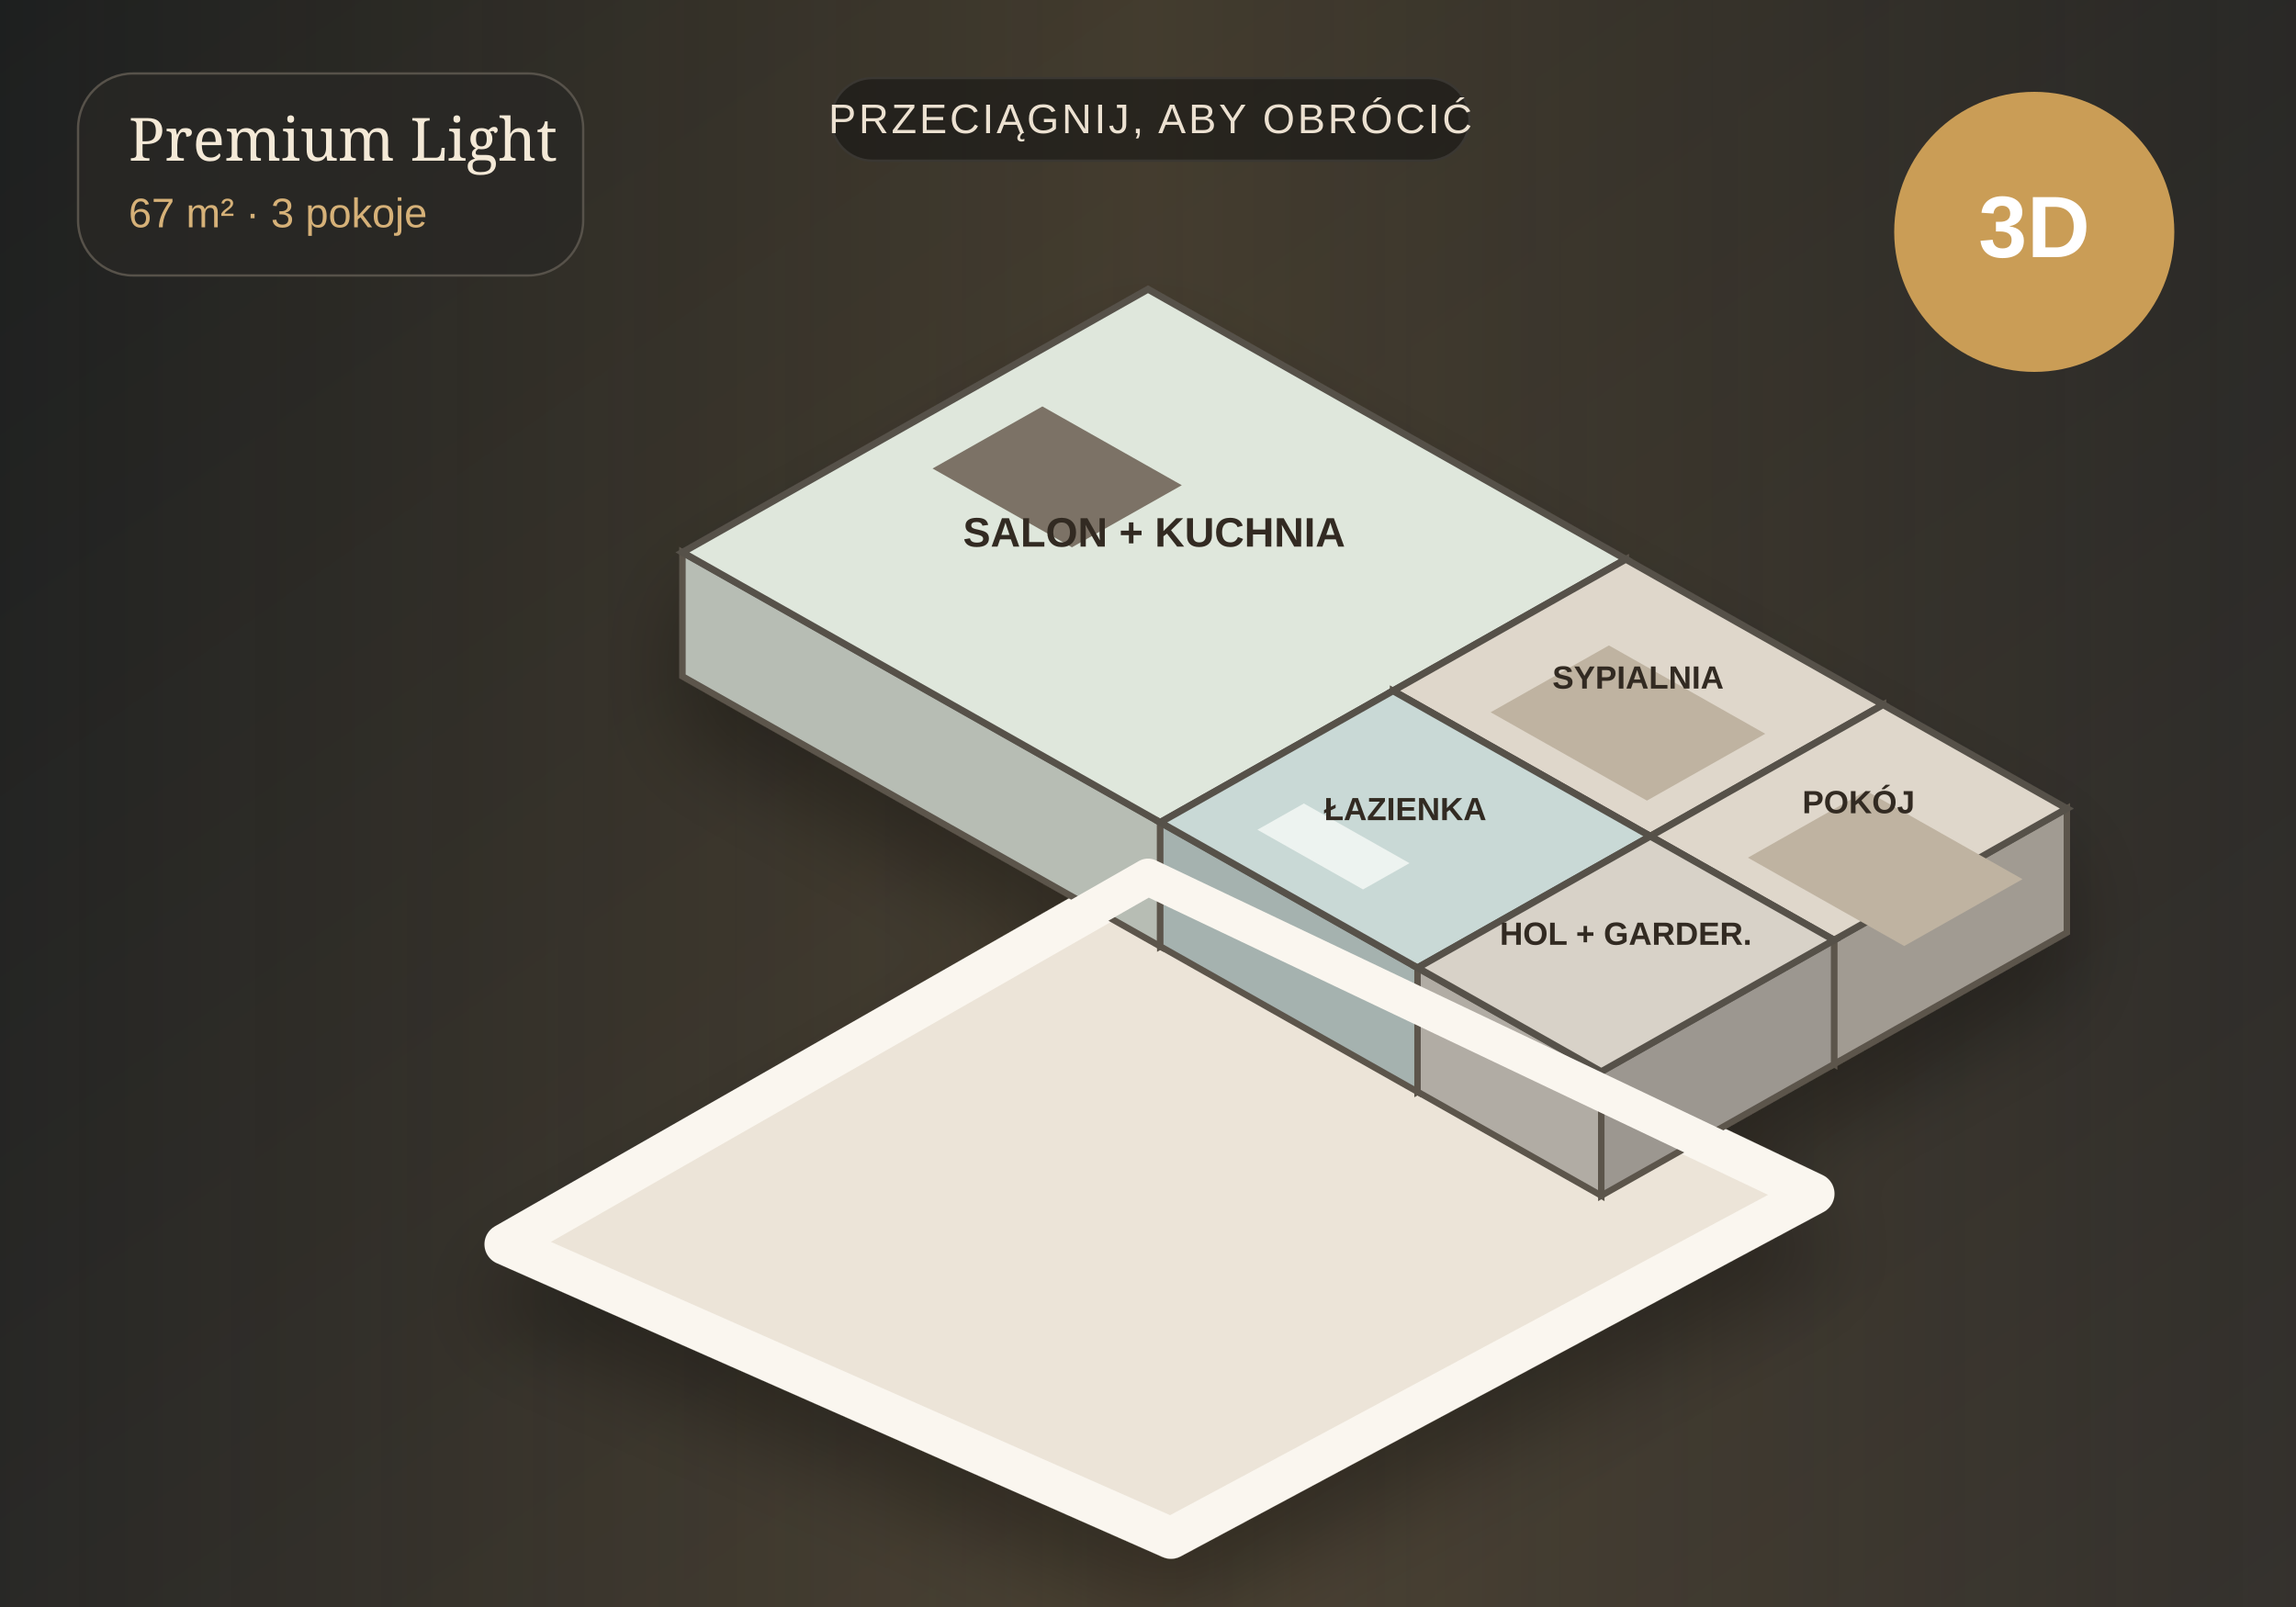
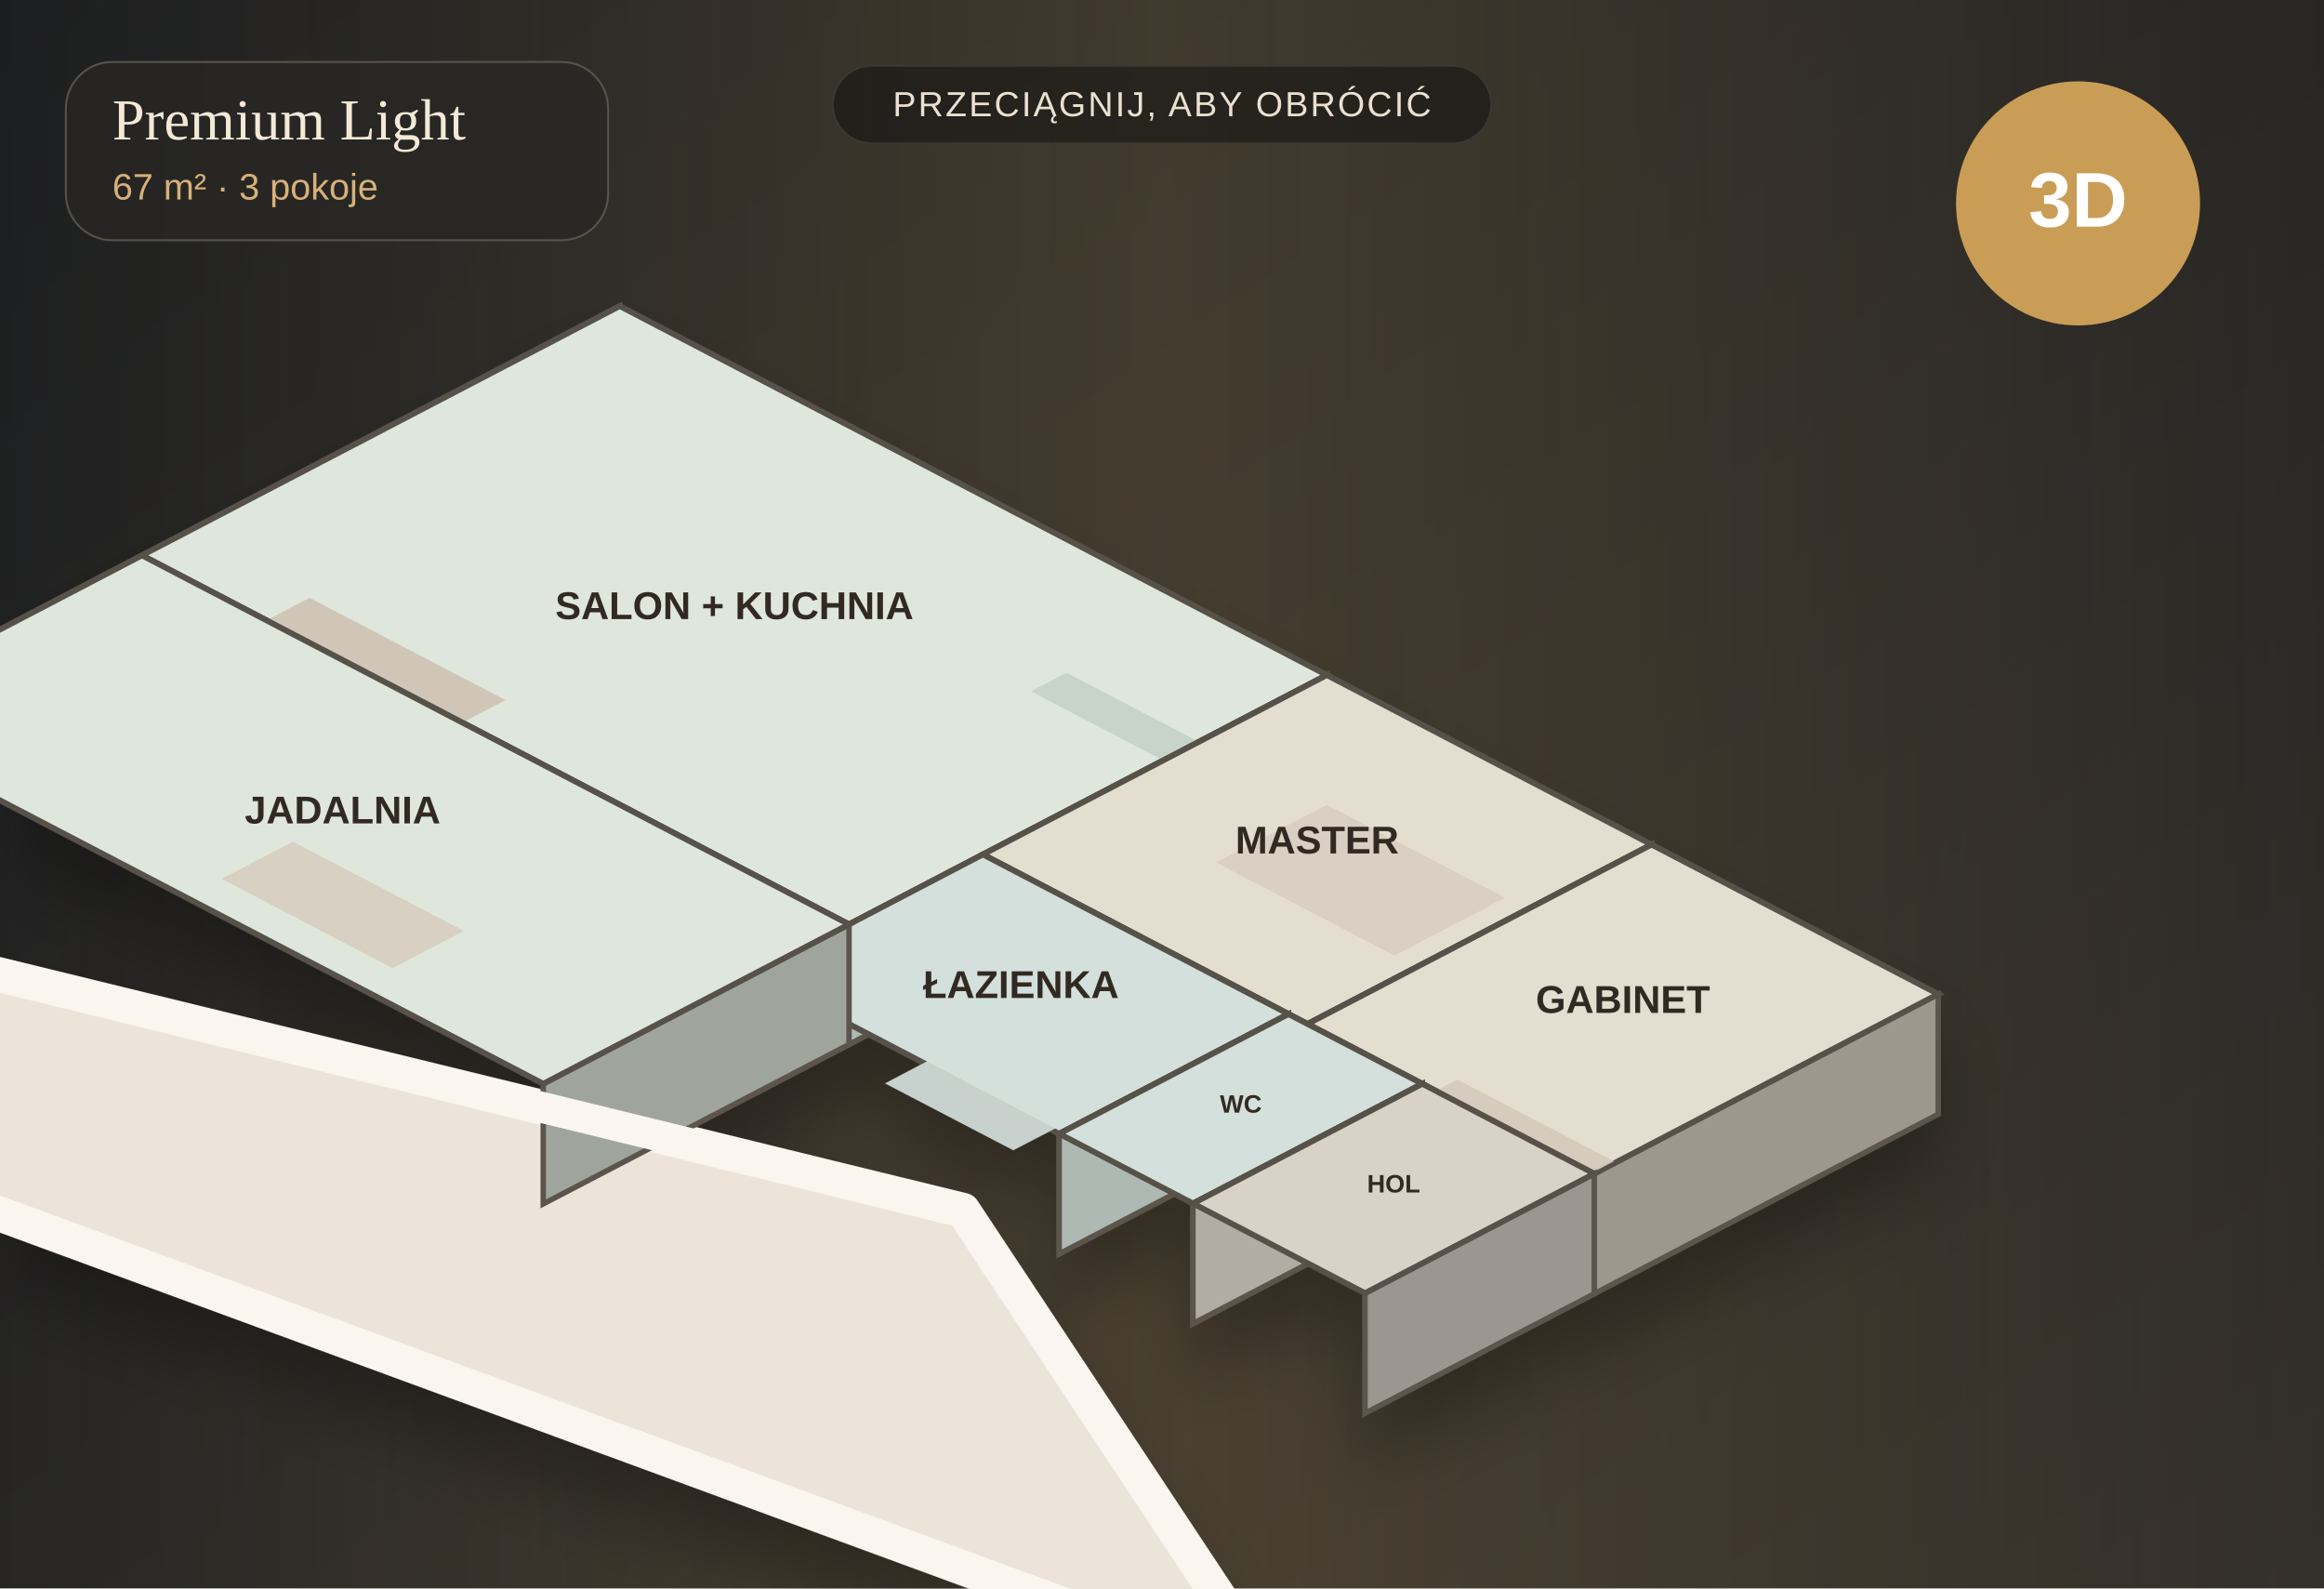
- <svg xmlns="http://www.w3.org/2000/svg" viewBox="0 0 1000 700">
+ <svg xmlns="http://www.w3.org/2000/svg" viewBox="0 0 1200 820">
  <defs>
    <linearGradient id="bg" x1="0" x2="1" y1="0" y2="1">
-       <stop stop-color="#1d1f1f" />
-       <stop offset="1" stop-color="#34312d" />
+       <stop stop-color="#1b1d1f" />
+       <stop offset="1" stop-color="#332f2a" />
    </linearGradient>
    <linearGradient id="glow" x1="0" x2="1">
-       <stop stop-color="#d3a862" stop-opacity="0.0" />
+       <stop stop-color="#d3a862" stop-opacity="0" />
      <stop offset="0.5" stop-color="#d3a862" stop-opacity="0.18" />
-       <stop offset="1" stop-color="#d3a862" stop-opacity="0.0" />
+       <stop offset="1" stop-color="#d3a862" stop-opacity="0" />
    </linearGradient>
    <filter id="shadow">
-       <feDropShadow dx="0" dy="24" stdDeviation="18" flood-opacity="0.3" />
+       <feDropShadow dx="0" dy="26" stdDeviation="18" flood-opacity="0.28" />
    </filter>
  </defs>
  <rect width="100%" height="100%" fill="url(#bg)" />
-   <rect x="0" y="0" width="1000" height="700" fill="url(#glow)" />
+   <rect width="100%" height="100%" fill="url(#glow)" />
  <g filter="url(#shadow)">
-     <path d="M220 542 L500 382 L790 520 L510 670 Z" fill="#ece4d8" stroke="#faf6ef" stroke-width="18" stroke-linejoin="round" />
+     <polygon points="-189.4,457.0 497.2,624.8 658.8,868.8 -75.3,599.1" fill="#ece4d8" stroke="#faf6ef" stroke-width="18" stroke-linejoin="round" />
    <g>
-       <polygon points="297.232,240.608 505.336,358.232 505.336,412.232 297.232,294.608" fill="#b7bdb4" stroke="#5b544b" stroke-width="2.8" />
-       <polygon points="708.104,243.624 505.336,358.232 505.336,412.232 708.104,297.624" fill="#a1a69e" stroke="#5b544b" stroke-width="2.8" />
-       <polygon points="500,126 708.104,243.624 505.336,358.232 297.232,240.608" fill="#dfe7dc" stroke="#56514a" stroke-width="3" />
-       <polygon points="454,177.04 514.72,211.36 466.88,238.4 406.16,204.08" fill="#7b7266" />
-       <text x="502.668" y="238.116" text-anchor="middle" font-family="Arial" font-size="18" font-weight="700" fill="#332c23">SALON + KUCHNIA</text>
+       <polygon points="320.0,220.0 73.3,348.7 73.3,286.7 320.0,158.0" fill="#b9beb6" stroke="#5b544b" stroke-width="2.8" />
+       <polygon points="685.1,410.5 438.4,539.2 438.4,477.2 685.1,348.5" fill="#9fa59c" stroke="#5b544b" stroke-width="2.8" />
+       <polygon points="320.0,158.0 685.1,348.5 438.4,477.2 73.3,286.7" fill="#dfe7dc" stroke="#56514a" stroke-width="3" />
+       <polygon points="159.8,308.6 261.0,361.4 222.4,381.6 121.2,328.8" fill="#cec2b3" opacity="0.9" />
+       <polygon points="550.7,347.3 629.9,388.6 611.5,398.2 532.3,356.9" fill="#c5d0c7" opacity="0.9" />
+       <text x="379.2" y="319.6" text-anchor="middle" font-family="Arial, Helvetica, sans-serif" font-size="20" font-weight="700" fill="#332c23">SALON + KUCHNIA</text>
    </g>
    <g>
-       <polygon points="606.72,300.928 718.776,364.264 718.776,418.264 606.72,354.928" fill="#b7b0a6" stroke="#5b544b" stroke-width="2.8" />
-       <polygon points="820.16,306.96 718.776,364.264 718.776,418.264 820.16,360.96" fill="#a19b92" stroke="#5b544b" stroke-width="2.8" />
-       <polygon points="708.104,243.624 820.16,306.96 718.776,364.264 606.72,300.928" fill="#dfd7cb" stroke="#56514a" stroke-width="3" />
-       <polygon points="700.744,281.144 768.824,319.624 717.304,348.744 649.224,310.264" fill="#bfb3a1" />
-       <text x="713.44" y="299.944" text-anchor="middle" font-family="Arial" font-size="14" font-weight="700" fill="#332c23">SYPIALNIA</text>
+       <polygon points="685.1,410.5 507.5,503.1 507.5,441.1 685.1,348.5" fill="#b8b1a7" stroke="#5b544b" stroke-width="2.8" />
+       <polygon points="852.8,498.0 675.2,590.6 675.2,528.6 852.8,436.0" fill="#9e978e" stroke="#5b544b" stroke-width="2.8" />
+       <polygon points="685.1,348.5 852.8,436.0 675.2,528.6 507.5,441.1" fill="#e3ded0" stroke="#56514a" stroke-width="3" />
+       <polygon points="685.1,415.5 777.1,463.5 720.0,493.3 628.0,445.3" fill="#d8cdc1" opacity="0.9" />
+       <text x="680.1" y="440.6" text-anchor="middle" font-family="Arial, Helvetica, sans-serif" font-size="20" font-weight="700" fill="#332c23">MASTER</text>
    </g>
    <g>
-       <polygon points="718.776,364.264 798.816,409.504 798.816,463.504 718.776,418.264" fill="#b7b0a6" stroke="#5b544b" stroke-width="2.8" />
-       <polygon points="900.2,352.2 798.816,409.504 798.816,463.504 900.2,406.2" fill="#a19b92" stroke="#5b544b" stroke-width="2.8" />
-       <polygon points="820.16,306.96 900.2,352.2 798.816,409.504 718.776,364.264" fill="#dfd7cb" stroke="#56514a" stroke-width="3" />
-       <polygon points="812.8,344.48 880.88,382.96 829.36,412.08 761.28,373.6" fill="#bfb3a1" />
-       <text x="809.488" y="354.232" text-anchor="middle" font-family="Arial" font-size="14" font-weight="700" fill="#332c23">POKÓJ</text>
+       <polygon points="852.8,498.0 675.2,590.6 675.2,528.6 852.8,436.0" fill="#b8b1a7" stroke="#5b544b" stroke-width="2.8" />
+       <polygon points="1000.8,575.2 823.2,667.9 823.2,605.9 1000.8,513.2" fill="#9e978e" stroke="#5b544b" stroke-width="2.8" />
+       <polygon points="852.8,436.0 1000.8,513.2 823.2,605.9 675.2,528.6" fill="#e3ded0" stroke="#56514a" stroke-width="3" />
+       <polygon points="752.5,557.3 833.4,599.5 802.2,615.8 721.2,573.6" fill="#d4cabd" opacity="0.9" />
+       <text x="838.0" y="522.9" text-anchor="middle" font-family="Arial, Helvetica, sans-serif" font-size="20" font-weight="700" fill="#332c23">GABINET</text>
    </g>
    <g>
-       <polygon points="505.336,358.232 617.392,421.568 617.392,475.568 505.336,412.232" fill="#a5b2af" stroke="#5b544b" stroke-width="2.8" />
-       <polygon points="718.776,364.264 617.392,421.568 617.392,475.568 718.776,418.264" fill="#919c9a" stroke="#5b544b" stroke-width="2.8" />
-       <polygon points="606.72,300.928 718.776,364.264 617.392,421.568 505.336,358.232" fill="#c9d9d6" stroke="#56514a" stroke-width="3" />
-       <polygon points="567.896,349.992 613.896,375.992 593.656,387.432 547.656,361.432" fill="#edf3f0" />
-       <text x="612.056" y="357.248" text-anchor="middle" font-family="Arial" font-size="14" font-weight="700" fill="#332c23">ŁAZIENKA</text>
+       <polygon points="507.5,503.1 389.1,564.9 389.1,502.9 507.5,441.1" fill="#aeb9b4" stroke="#5b544b" stroke-width="2.8" />
+       <polygon points="665.3,585.5 546.9,647.3 546.9,585.3 665.3,523.5" fill="#95a09b" stroke="#5b544b" stroke-width="2.8" />
+       <polygon points="507.5,441.1 665.3,523.5 546.9,585.3 389.1,502.9" fill="#d3e0db" stroke="#56514a" stroke-width="3" />
+       <polygon points="482.7,545.8 549.0,580.4 523.2,593.8 457.0,559.3" fill="#d5e0db" opacity="0.9" />
+       <text x="527.2" y="515.2" text-anchor="middle" font-family="Arial, Helvetica, sans-serif" font-size="20" font-weight="700" fill="#332c23">ŁAZIENKA</text>
    </g>
    <g>
-       <polygon points="617.392,421.568 697.432,466.808 697.432,520.808 617.392,475.568" fill="#b1aca4" stroke="#5b544b" stroke-width="2.8" />
-       <polygon points="798.816,409.504 697.432,466.808 697.432,520.808 798.816,463.504" fill="#9c9790" stroke="#5b544b" stroke-width="2.8" />
-       <polygon points="718.776,364.264 798.816,409.504 697.432,466.808 617.392,421.568" fill="#d8d2c8" stroke="#56514a" stroke-width="3" />
-       <text x="708.104" y="411.536" text-anchor="middle" font-family="Arial" font-size="14" font-weight="700" fill="#332c23">HOL + GARDER.</text>
+       <polygon points="665.3,585.5 546.9,647.3 546.9,585.3 665.3,523.5" fill="#aeb9b4" stroke="#5b544b" stroke-width="2.8" />
+       <polygon points="734.4,621.5 616.0,683.3 616.0,621.3 734.4,559.5" fill="#95a09b" stroke="#5b544b" stroke-width="2.8" />
+       <polygon points="665.3,523.5 734.4,559.5 616.0,621.3 546.9,585.3" fill="#d3e0db" stroke="#56514a" stroke-width="3" />
+       <text x="640.7" y="574.4" text-anchor="middle" font-family="Arial, Helvetica, sans-serif" font-size="13" font-weight="700" fill="#332c23">WC</text>
    </g>
-     <path d="M220 542 L500 382 L790 520" fill="none" stroke="#faf6ef" stroke-width="16" stroke-linecap="round" stroke-linejoin="round" />
+     <g>
+       <polygon points="734.4,621.5 616.0,683.3 616.0,621.3 734.4,559.5" fill="#b1aca4" stroke="#5b544b" stroke-width="2.8" />
+       <polygon points="823.2,667.9 704.8,729.6 704.8,667.6 823.2,605.9" fill="#9b968f" stroke="#5b544b" stroke-width="2.8" />
+       <polygon points="734.4,559.5 823.2,605.9 704.8,667.6 616.0,621.3" fill="#d8d2c8" stroke="#56514a" stroke-width="3" />
+       <text x="719.6" y="615.6" text-anchor="middle" font-family="Arial, Helvetica, sans-serif" font-size="13" font-weight="700" fill="#332c23">HOL</text>
+     </g>
+     <g>
+       <polygon points="73.3,348.7 -84.5,431.1 -84.5,369.1 73.3,286.7" fill="#b9beb6" stroke="#5b544b" stroke-width="2.8" />
+       <polygon points="438.4,539.2 280.5,621.5 280.5,559.5 438.4,477.2" fill="#9fa59c" stroke="#5b544b" stroke-width="2.8" />
+       <polygon points="73.3,286.7 438.4,477.2 280.5,559.5 -84.5,369.1" fill="#dfe7dc" stroke="#56514a" stroke-width="3" />
+       <polygon points="151.2,434.5 239.5,480.6 202.7,499.8 114.4,453.7" fill="#d7cdbf" opacity="0.9" />
+       <text x="176.9" y="425.1" text-anchor="middle" font-family="Arial, Helvetica, sans-serif" font-size="20" font-weight="700" fill="#332c23">JADALNIA</text>
+     </g>
+     <path d="M -189.4 457.0 L 497.2 624.8 L 658.8 868.8" fill="none" stroke="#faf6ef" stroke-width="16" stroke-linecap="round" stroke-linejoin="round" />
  </g>
  <g>
-     <rect x="34" y="32" width="220" height="88" rx="24" fill="#282724" fill-opacity="0.75" stroke="#57524a" />
-     <text x="56" y="70" font-family="Georgia" font-size="26" fill="#f4e9d7">Premium Light</text>
-     <text x="56" y="99" font-family="Arial" font-size="18" fill="#d6b178">67 m² · 3 pokoje</text>
-     <rect x="825" y="40" width="122" height="122" rx="61" fill="#ca9d56" />
-     <text x="886" y="112" text-anchor="middle" font-family="Arial" font-size="38" font-weight="700" fill="#fff">3D</text>
-     <rect x="362" y="34" width="278" height="36" rx="18" fill="#111" fill-opacity="0.54" stroke="#3a3732" />
-     <text x="501" y="58" text-anchor="middle" font-family="Arial" font-size="18" letter-spacing="1.2" fill="#ece1d1">PRZECIĄGNIJ, ABY OBRÓCIĆ</text>
+     <rect x="34" y="32" width="280" height="92" rx="24" fill="#282724" fill-opacity="0.78" stroke="#57524a" />
+     <text x="58" y="72" font-family="Georgia, 'Times New Roman', serif" font-size="30" fill="#f4e9d7">Premium Light</text>
+     <text x="58" y="103" font-family="Arial, Helvetica, sans-serif" font-size="19" fill="#d6b178">67 m² · 3 pokoje</text>
+     <rect x="1010" y="42" width="126" height="126" rx="63" fill="#ca9d56" />
+     <text x="1073" y="117" text-anchor="middle" font-family="Arial, Helvetica, sans-serif" font-size="40" font-weight="700" fill="#fff">3D</text>
+     <rect x="430" y="34" width="340" height="40" rx="20" fill="#111" fill-opacity="0.54" stroke="#3a3732" />
+     <text x="600" y="60" text-anchor="middle" font-family="Arial, Helvetica, sans-serif" font-size="18" letter-spacing="1.1" fill="#ece1d1">PRZECIĄGNIJ, ABY OBRÓCIĆ</text>
  </g>
</svg>
